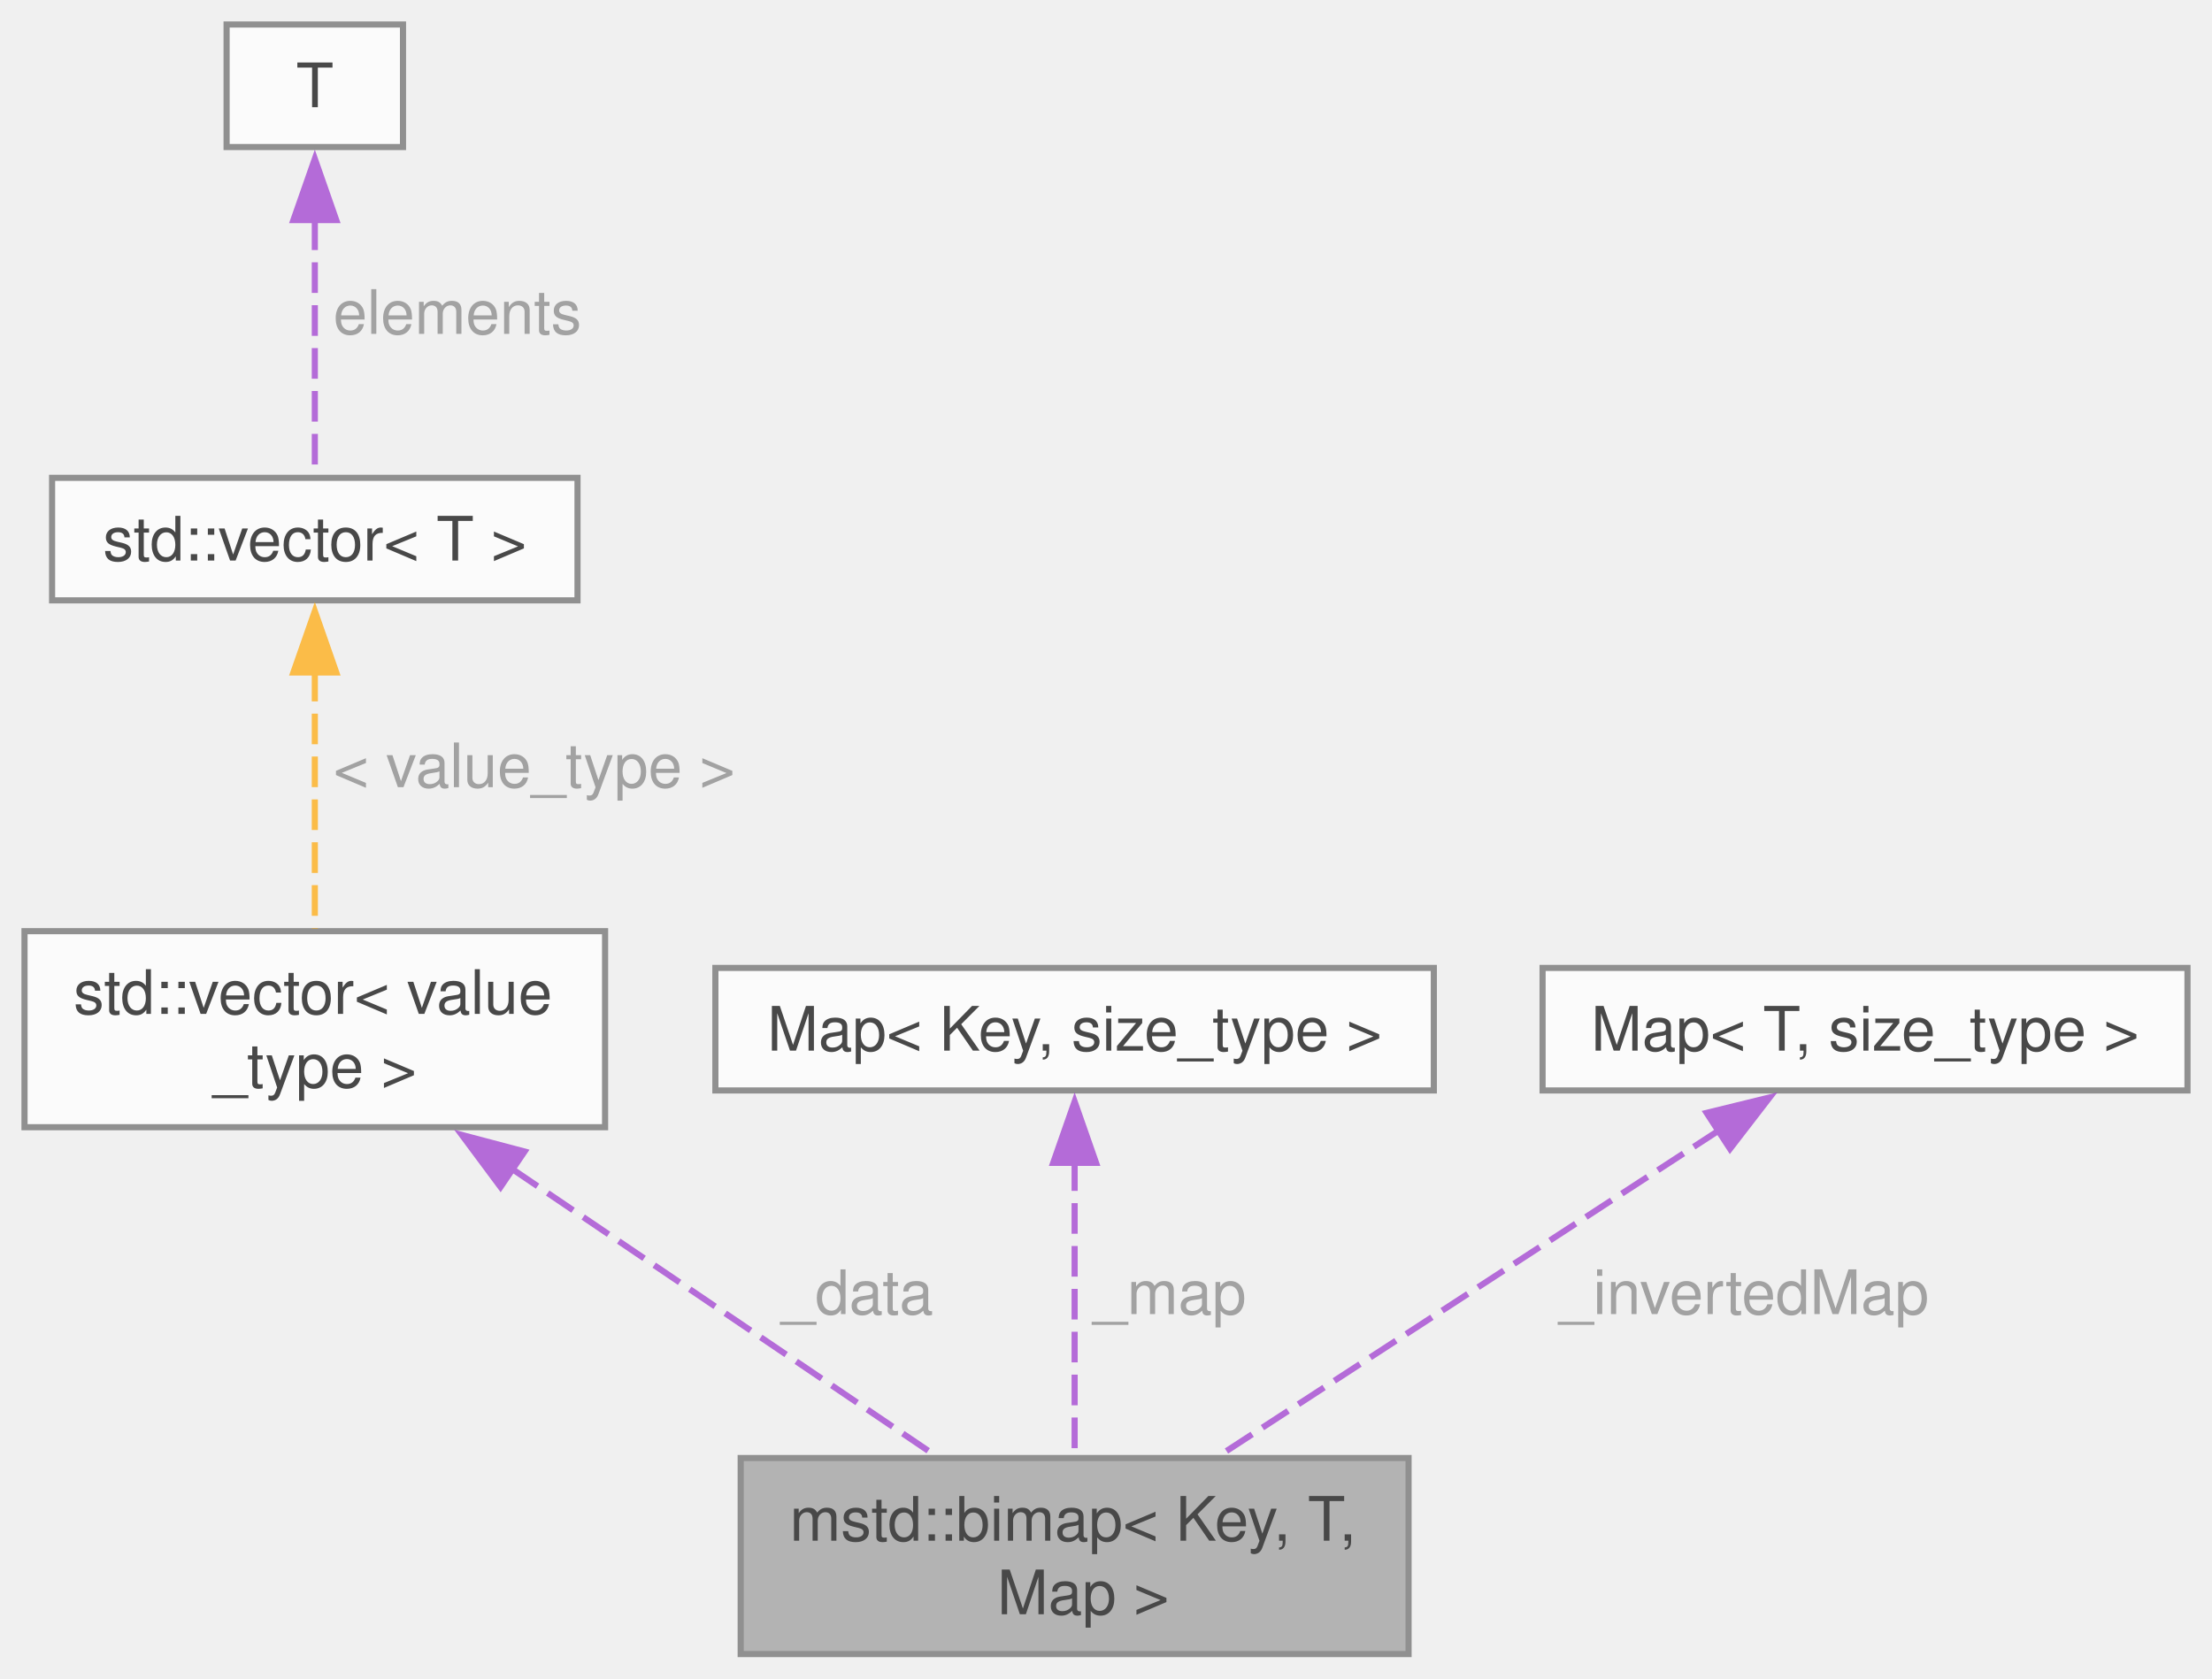
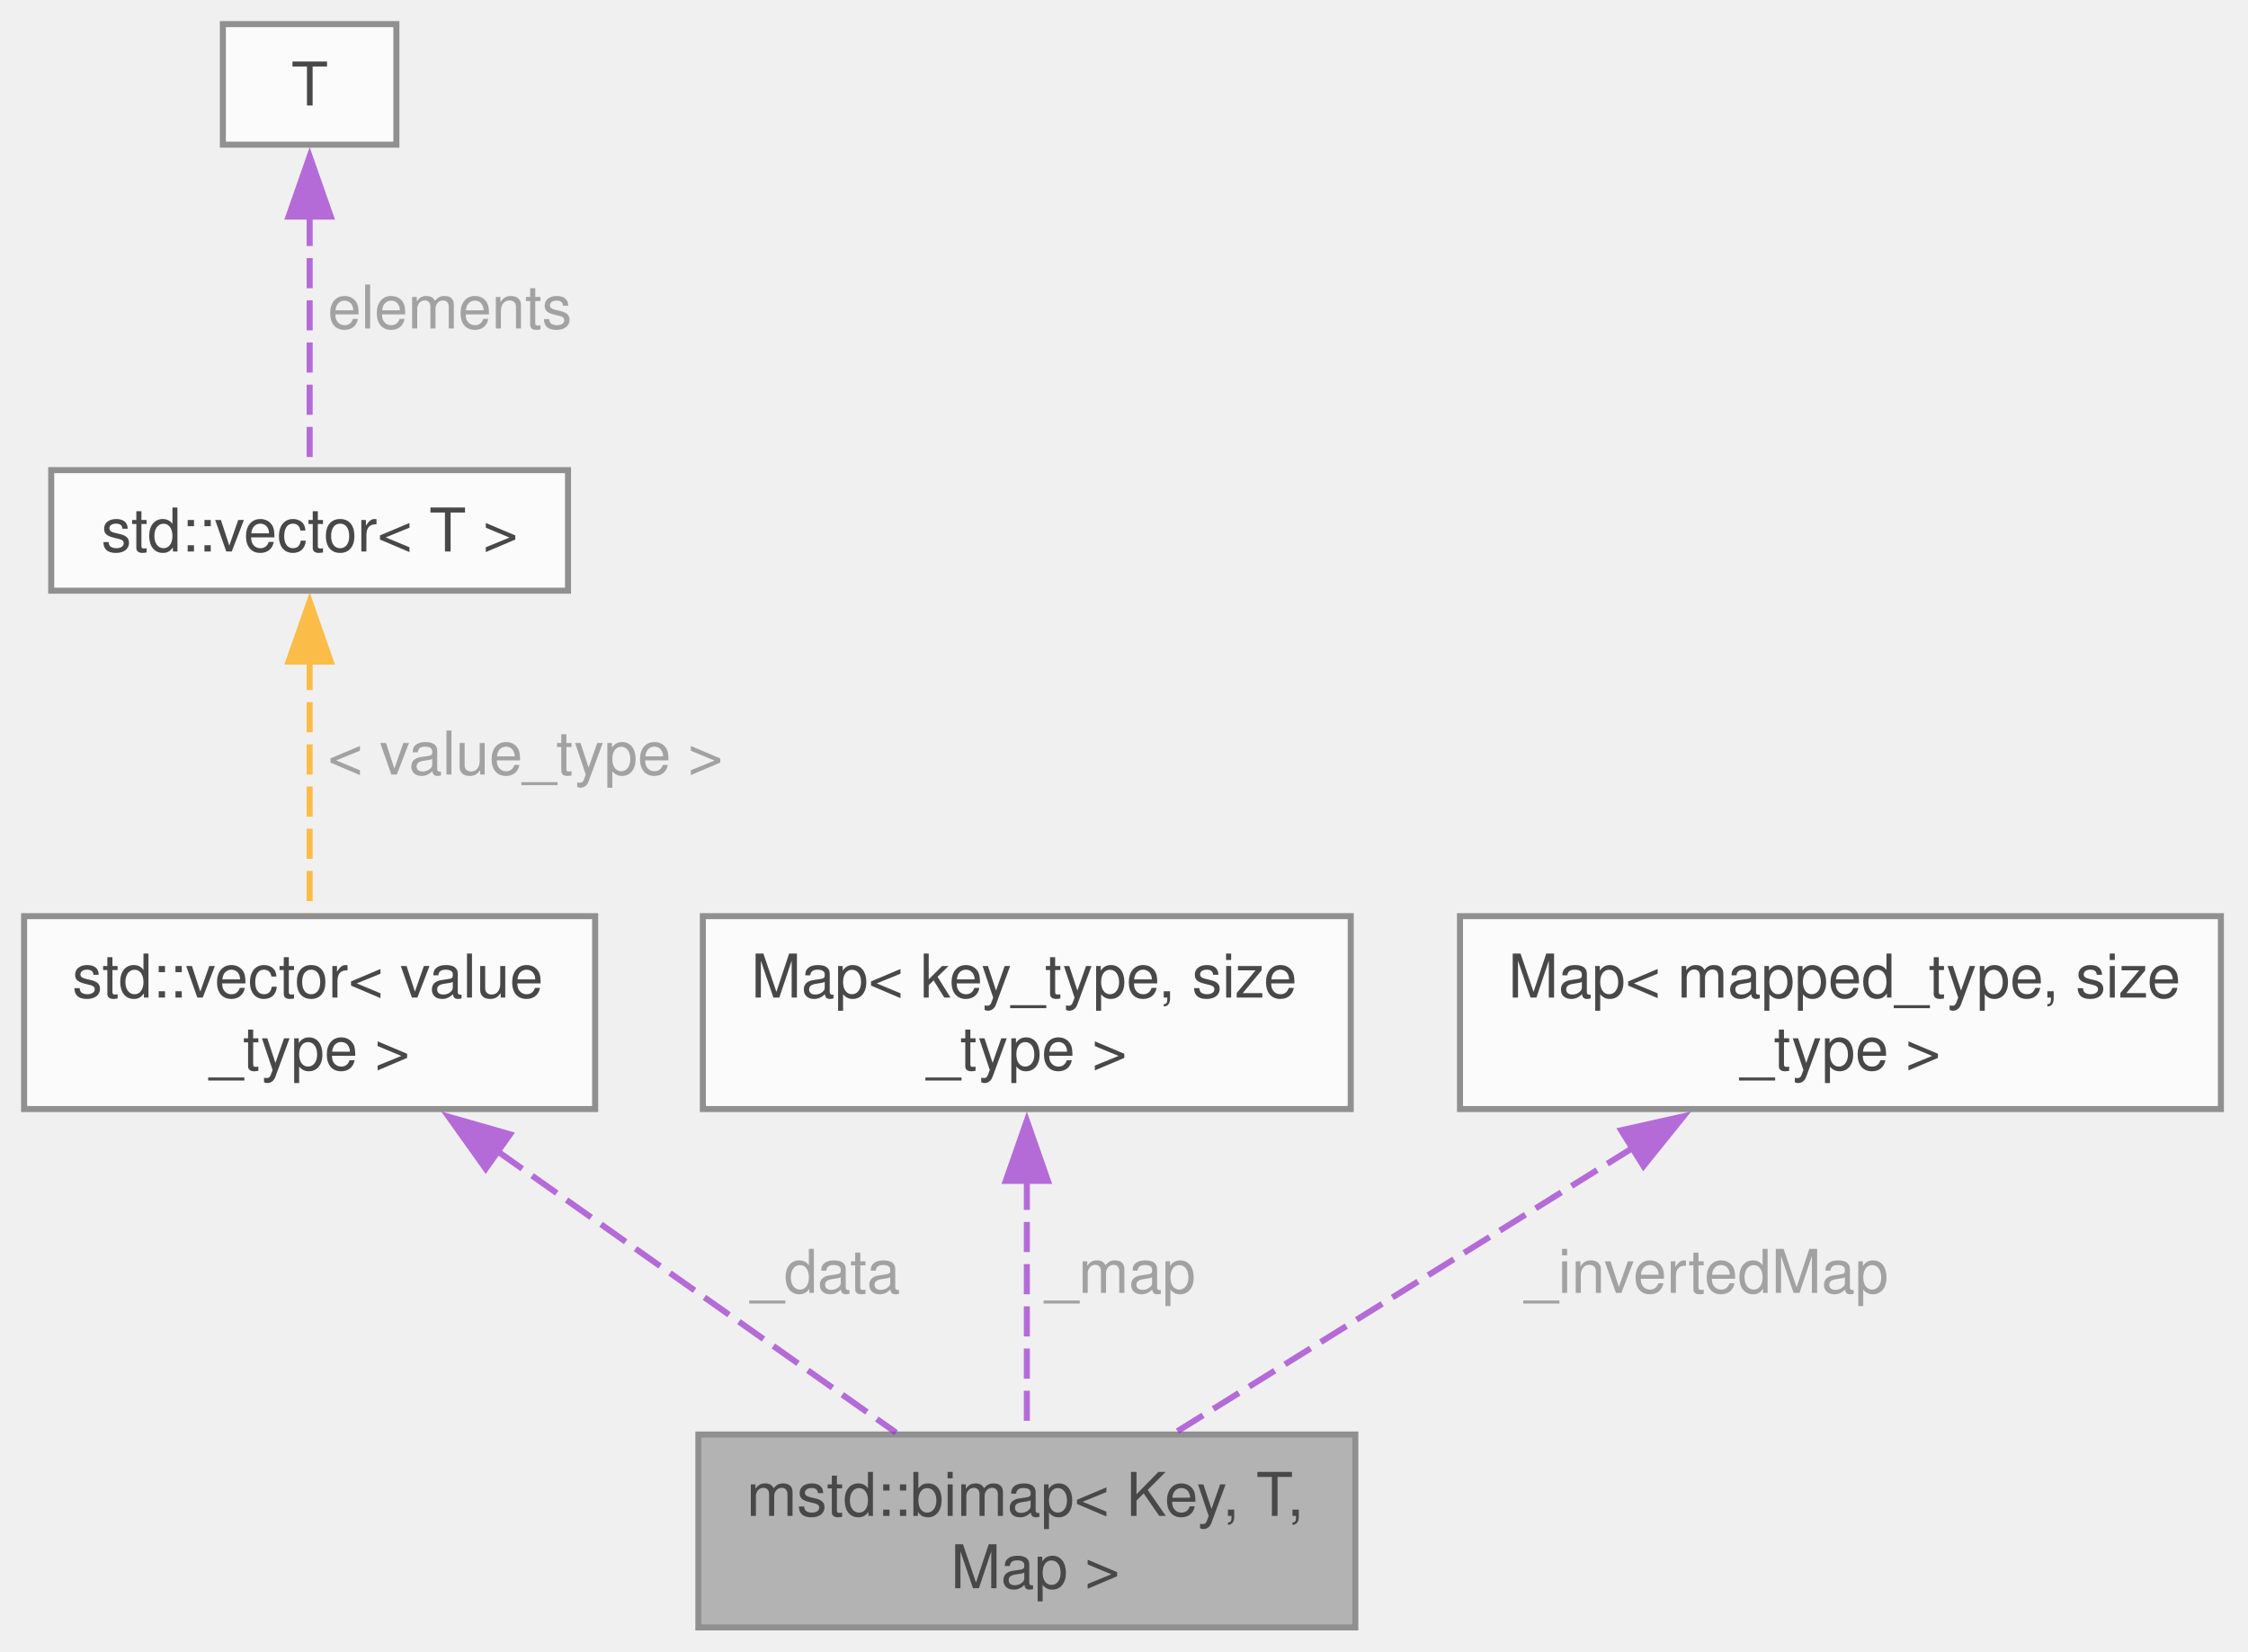
- <svg xmlns="http://www.w3.org/2000/svg" xmlns:xlink="http://www.w3.org/1999/xlink" width="361pt" height="274pt" viewBox="0.00 0.00 361.00 274.00">
+ <svg xmlns="http://www.w3.org/2000/svg" xmlns:xlink="http://www.w3.org/1999/xlink" width="373pt" height="274pt" viewBox="0.00 0.00 373.00 274.00">
  <svg id="main" version="1.1" xml:space="preserve">
    <style type="text/css">
.node, .edge {opacity: 0.7;}
.node.selected, .edge.selected {opacity: 1;}
.edge:hover path { stroke: red; }
.edge:hover polygon { stroke: red; fill: red; }
</style>
    <svg id="graph" class="graph">
      <g id="graph0" class="graph" transform="scale(1 1) rotate(0) translate(4 270)">
        <g id="Node000001" class="node">
          <g id="a_Node000001">
            <a xlink:title=" ">
-               <polygon fill="#999999" stroke="#666666" points="225.88,-32 116.88,-32 116.88,0 225.88,0 225.88,-32" />
-               <text xml:space="preserve" text-anchor="start" x="124.88" y="-18.5" font-family="Helvetica,sans-Serif" font-size="10.00">mstd::bimap&lt; Key, T,</text>
-               <text xml:space="preserve" text-anchor="middle" x="171.38" y="-6.5" font-family="Helvetica,sans-Serif" font-size="10.00"> Map &gt;</text>
+               <polygon fill="#999999" stroke="#666666" points="220.88,-32 111.88,-32 111.88,0 220.88,0 220.88,-32" />
+               <text xml:space="preserve" text-anchor="start" x="119.88" y="-18.5" font-family="Helvetica,sans-Serif" font-size="10.00">mstd::bimap&lt; Key, T,</text>
+               <text xml:space="preserve" text-anchor="middle" x="166.38" y="-6.5" font-family="Helvetica,sans-Serif" font-size="10.00"> Map &gt;</text>
            </a>
          </g>
        </g>
        <g id="Node000002" class="node">
          <g id="a_Node000002">
            <a xlink:title=" ">
              <polygon fill="white" stroke="#666666" points="94.75,-118 0,-118 0,-86 94.75,-86 94.75,-118" />
              <text xml:space="preserve" text-anchor="start" x="8" y="-104.5" font-family="Helvetica,sans-Serif" font-size="10.00">std::vector&lt; value</text>
              <text xml:space="preserve" text-anchor="middle" x="47.38" y="-92.5" font-family="Helvetica,sans-Serif" font-size="10.00">_type &gt;</text>
            </a>
          </g>
        </g>
        <g id="edge1_Node000001_Node000002" class="edge">
          <g id="a_edge1_Node000001_Node000002">
            <a xlink:title=" ">
-               <path fill="none" stroke="#9a32cd" stroke-dasharray="5,2" d="M79.59,-79.18C101.31,-64.47 129.42,-45.42 148.78,-32.31" />
-               <polygon fill="#9a32cd" stroke="#9a32cd" points="77.69,-76.24 71.37,-84.74 81.61,-82.03 77.69,-76.24" />
+               <path fill="none" stroke="#9a32cd" stroke-dasharray="5,2" d="M78.57,-78.98C99.38,-64.29 126.19,-45.36 144.69,-32.31" />
+               <polygon fill="#9a32cd" stroke="#9a32cd" points="76.59,-76.09 70.44,-84.72 80.63,-81.81 76.59,-76.09" />
            </a>
          </g>
-           <text xml:space="preserve" text-anchor="start" x="123.48" y="-55.5" font-family="Helvetica,sans-Serif" font-size="10.00" fill="grey">_data</text>
+           <text xml:space="preserve" text-anchor="start" x="120.53" y="-55.5" font-family="Helvetica,sans-Serif" font-size="10.00" fill="grey">_data</text>
        </g>
        <g id="Node000003" class="node">
          <g id="a_Node000003">
            <a xlink:title=" ">
              <polygon fill="white" stroke="#666666" points="90.25,-192 4.5,-192 4.5,-172 90.25,-172 90.25,-192" />
              <text xml:space="preserve" text-anchor="middle" x="47.38" y="-178.5" font-family="Helvetica,sans-Serif" font-size="10.00">std::vector&lt; T &gt;</text>
            </a>
          </g>
        </g>
        <g id="edge2_Node000002_Node000003" class="edge">
          <g id="a_edge2_Node000002_Node000003">
            <a xlink:title=" ">
              <path fill="none" stroke="orange" stroke-dasharray="5,2" d="M47.38,-160.51C47.38,-147.32 47.38,-130.47 47.38,-118.42" />
              <polygon fill="orange" stroke="orange" points="43.88,-160.23 47.38,-170.23 50.88,-160.23 43.88,-160.23" />
            </a>
          </g>
          <text xml:space="preserve" text-anchor="start" x="50.38" y="-141.5" font-family="Helvetica,sans-Serif" font-size="10.00" fill="grey">&lt; value_type &gt;</text>
        </g>
        <g id="Node000004" class="node">
          <g id="a_Node000004">
            <a xlink:title=" ">
              <polygon fill="white" stroke="#666666" points="61.77,-266 32.98,-266 32.98,-246 61.77,-246 61.77,-266" />
              <text xml:space="preserve" text-anchor="middle" x="47.38" y="-252.5" font-family="Helvetica,sans-Serif" font-size="10.00">T</text>
            </a>
          </g>
        </g>
        <g id="edge3_Node000003_Node000004" class="edge">
          <g id="a_edge3_Node000003_Node000004">
            <a xlink:title=" ">
              <path fill="none" stroke="#9a32cd" stroke-dasharray="5,2" d="M47.38,-234.18C47.38,-220.29 47.38,-202.71 47.38,-192.19" />
              <polygon fill="#9a32cd" stroke="#9a32cd" points="43.88,-234.07 47.38,-244.07 50.88,-234.07 43.88,-234.07" />
            </a>
          </g>
          <text xml:space="preserve" text-anchor="start" x="50.38" y="-215.5" font-family="Helvetica,sans-Serif" font-size="10.00" fill="grey">elements</text>
        </g>
        <g id="Node000005" class="node">
          <g id="a_Node000005">
            <a xlink:title=" ">
-               <polygon fill="white" stroke="#666666" points="230,-112 112.75,-112 112.75,-92 230,-92 230,-112" />
-               <text xml:space="preserve" text-anchor="middle" x="171.38" y="-98.5" font-family="Helvetica,sans-Serif" font-size="10.00">Map&lt; Key, size_type &gt;</text>
+               <polygon fill="white" stroke="#666666" points="220.12,-118 112.62,-118 112.62,-86 220.12,-86 220.12,-118" />
+               <text xml:space="preserve" text-anchor="start" x="120.62" y="-104.5" font-family="Helvetica,sans-Serif" font-size="10.00">Map&lt; key_type, size</text>
+               <text xml:space="preserve" text-anchor="middle" x="166.38" y="-92.5" font-family="Helvetica,sans-Serif" font-size="10.00">_type &gt;</text>
            </a>
          </g>
        </g>
        <g id="edge4_Node000001_Node000005" class="edge">
          <g id="a_edge4_Node000001_Node000005">
            <a xlink:title=" ">
-               <path fill="none" stroke="#9a32cd" stroke-dasharray="5,2" d="M171.38,-80.61C171.38,-65.72 171.38,-45.86 171.38,-32.32" />
-               <polygon fill="#9a32cd" stroke="#9a32cd" points="167.88,-80.18 171.38,-90.18 174.88,-80.18 167.88,-80.18" />
+               <path fill="none" stroke="#9a32cd" stroke-dasharray="5,2" d="M166.38,-74.27C166.38,-60.42 166.38,-44.01 166.38,-32.31" />
+               <polygon fill="#9a32cd" stroke="#9a32cd" points="162.88,-74.08 166.38,-84.08 169.88,-74.08 162.88,-74.08" />
            </a>
          </g>
-           <text xml:space="preserve" text-anchor="start" x="174.38" y="-55.5" font-family="Helvetica,sans-Serif" font-size="10.00" fill="grey">_map</text>
+           <text xml:space="preserve" text-anchor="start" x="169.38" y="-55.5" font-family="Helvetica,sans-Serif" font-size="10.00" fill="grey">_map</text>
        </g>
        <g id="Node000006" class="node">
          <g id="a_Node000006">
            <a xlink:title=" ">
-               <polygon fill="white" stroke="#666666" points="353,-112 247.75,-112 247.75,-92 353,-92 353,-112" />
-               <text xml:space="preserve" text-anchor="middle" x="300.38" y="-98.5" font-family="Helvetica,sans-Serif" font-size="10.00">Map&lt; T, size_type &gt;</text>
+               <polygon fill="white" stroke="#666666" points="364.5,-118 238.25,-118 238.25,-86 364.5,-86 364.5,-118" />
+               <text xml:space="preserve" text-anchor="start" x="246.25" y="-104.5" font-family="Helvetica,sans-Serif" font-size="10.00">Map&lt; mapped_type, size</text>
+               <text xml:space="preserve" text-anchor="middle" x="301.38" y="-92.5" font-family="Helvetica,sans-Serif" font-size="10.00">_type &gt;</text>
            </a>
          </g>
        </g>
        <g id="edge5_Node000001_Node000006" class="edge">
          <g id="a_edge5_Node000001_Node000006">
            <a xlink:title=" ">
-               <path fill="none" stroke="#9a32cd" stroke-dasharray="5,2" d="M276.61,-85.53C253.34,-70.37 218.09,-47.42 194.9,-32.32" />
-               <polygon fill="#9a32cd" stroke="#9a32cd" points="274.52,-88.34 284.81,-90.86 278.34,-82.47 274.52,-88.34" />
+               <path fill="none" stroke="#9a32cd" stroke-dasharray="5,2" d="M266.94,-79.57C243.21,-64.81 212.25,-45.54 190.98,-32.31" />
+               <polygon fill="#9a32cd" stroke="#9a32cd" points="264.99,-82.48 275.33,-84.79 268.69,-76.54 264.99,-82.48" />
            </a>
          </g>
-           <text xml:space="preserve" text-anchor="start" x="250.43" y="-55.5" font-family="Helvetica,sans-Serif" font-size="10.00" fill="grey">_invertedMap</text>
+           <text xml:space="preserve" text-anchor="start" x="248.97" y="-55.5" font-family="Helvetica,sans-Serif" font-size="10.00" fill="grey">_invertedMap</text>
        </g>
      </g>
    </svg>
  </svg>
  <style type="text/css">

[data-mouse-over-selected='false'] { opacity: 0.7; }
[data-mouse-over-selected='true']  { opacity: 1.0; }

</style>
</svg>
